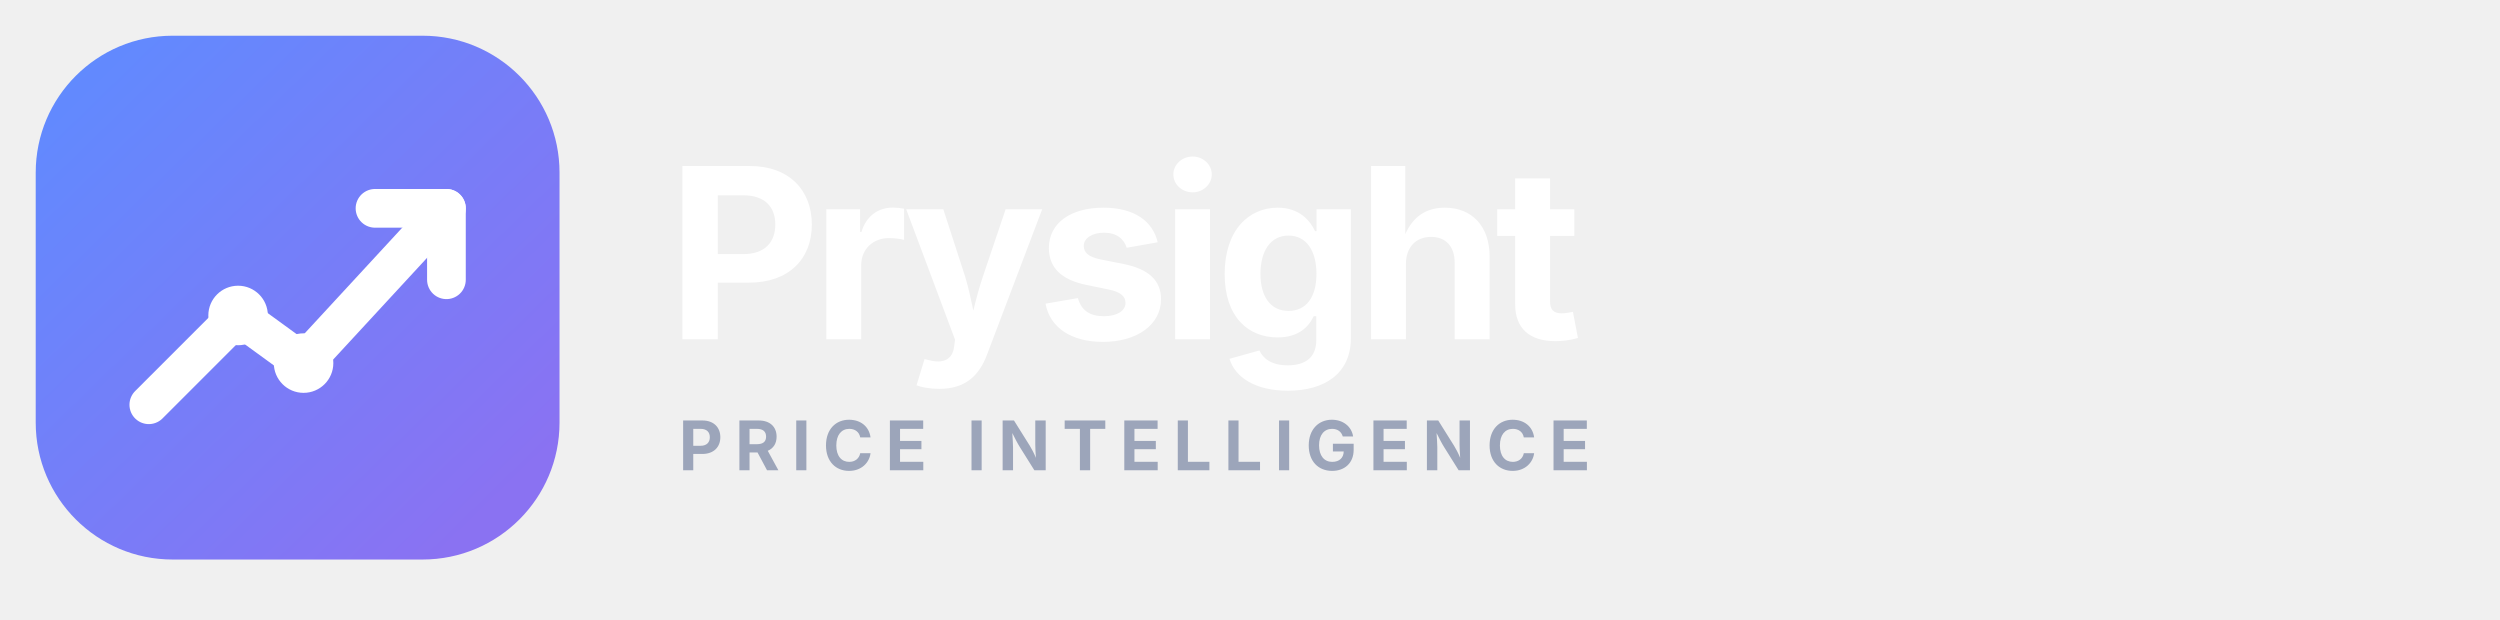
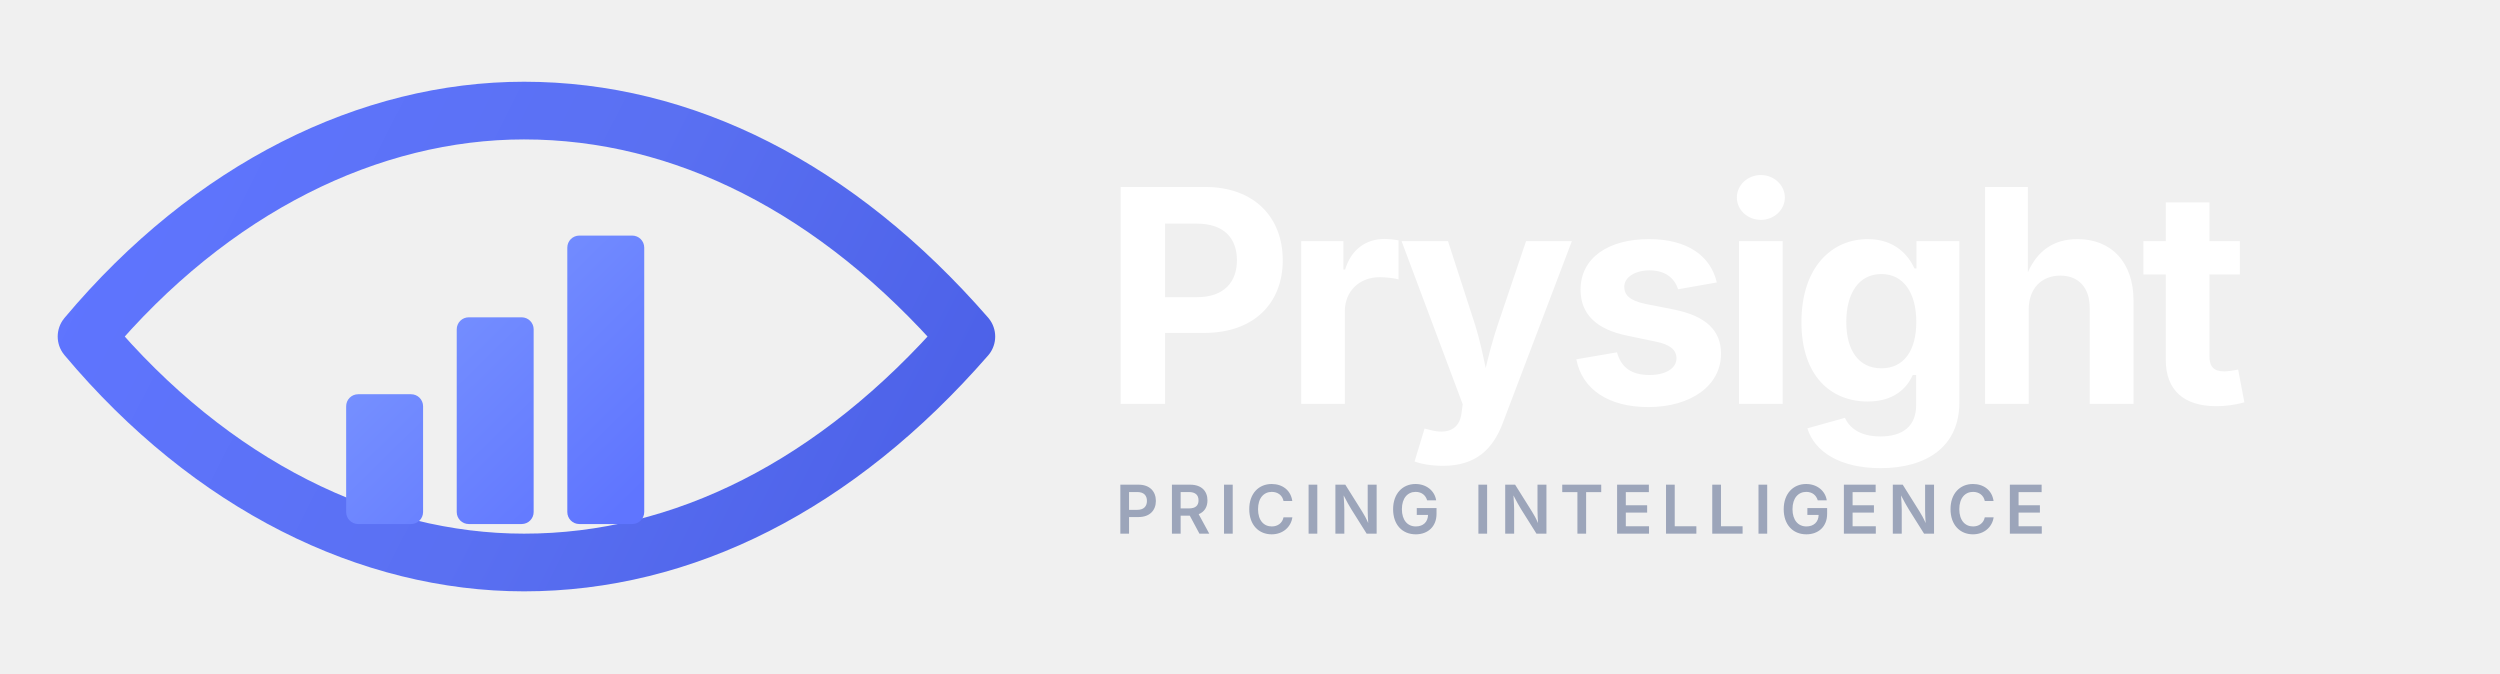
- <svg xmlns="http://www.w3.org/2000/svg" width="420" height="104" viewBox="0 0 420 104" fill="none">
+ <svg xmlns="http://www.w3.org/2000/svg" width="520" height="140" viewBox="0 0 520 140" fill="none">
  <defs>
-     <linearGradient id="mark" x1="8" y1="10" x2="82" y2="86" gradientUnits="userSpaceOnUse">
-       <stop stop-color="#5F8BFF" />
-       <stop offset="1" stop-color="#8A72F2" />
+     <linearGradient id="eyeBlue" x1="22" y1="30" x2="188" y2="114" gradientUnits="userSpaceOnUse">
+       <stop stop-color="#5F75FF" />
+       <stop offset="0.55" stop-color="#5A70F2" />
+       <stop offset="1" stop-color="#4C61E8" />
+     </linearGradient>
+     <linearGradient id="barBlue" x1="72" y1="62" x2="122" y2="113" gradientUnits="userSpaceOnUse">
+       <stop stop-color="#7B96FF" />
+       <stop offset="1" stop-color="#5F75FF" />
    </linearGradient>
  </defs>
-   <rect x="6" y="6" width="88" height="88" rx="23" fill="url(#mark)" />
-   <path d="M25 68L40 53L51 61L75 35" stroke="white" stroke-width="6.5" stroke-linecap="round" stroke-linejoin="round" />
-   <path d="M63 35H75V47" stroke="white" stroke-width="6.5" stroke-linecap="round" stroke-linejoin="round" />
-   <circle cx="40" cy="53" r="5" fill="white" />
-   <circle cx="51" cy="61" r="5" fill="white" />
-   <text x="112" y="57" fill="white" font-family="Inter, ui-sans-serif, system-ui, -apple-system, BlinkMacSystemFont, 'Segoe UI', sans-serif" font-size="40" font-weight="750" letter-spacing="-1.6">Prysight</text>
-   <text x="114" y="79" fill="#9CA5BA" font-family="Inter, ui-sans-serif, system-ui, -apple-system, BlinkMacSystemFont, 'Segoe UI', sans-serif" font-size="11.5" font-weight="700" letter-spacing="2">PRICE INTELLIGENCE</text>
+   <path d="M18 70C44 39 77 23 109 23C142 23 174 39 201 70C174 101 142 117 109 117C77 117 44 101 18 70Z" stroke="url(#eyeBlue)" stroke-width="12" stroke-linejoin="round" />
+   <rect x="72" y="82" width="16" height="27" rx="2.5" fill="url(#barBlue)" />
+   <rect x="95" y="66" width="16" height="43" rx="2.5" fill="url(#barBlue)" />
+   <rect x="118" y="49" width="16" height="60" rx="2.5" fill="url(#barBlue)" />
+   <text x="229" y="84" fill="#FFFFFF" font-family="Inter, ui-sans-serif, system-ui, -apple-system, BlinkMacSystemFont, 'Segoe UI', sans-serif" font-size="62" font-weight="700" letter-spacing="-2.4">Prysight</text>
+   <text x="232" y="111" fill="#9CA5BA" font-family="Inter, ui-sans-serif, system-ui, -apple-system, BlinkMacSystemFont, 'Segoe UI', sans-serif" font-size="14" font-weight="600" letter-spacing="1.7">PRICING INTELLIGENCE</text>
</svg>
